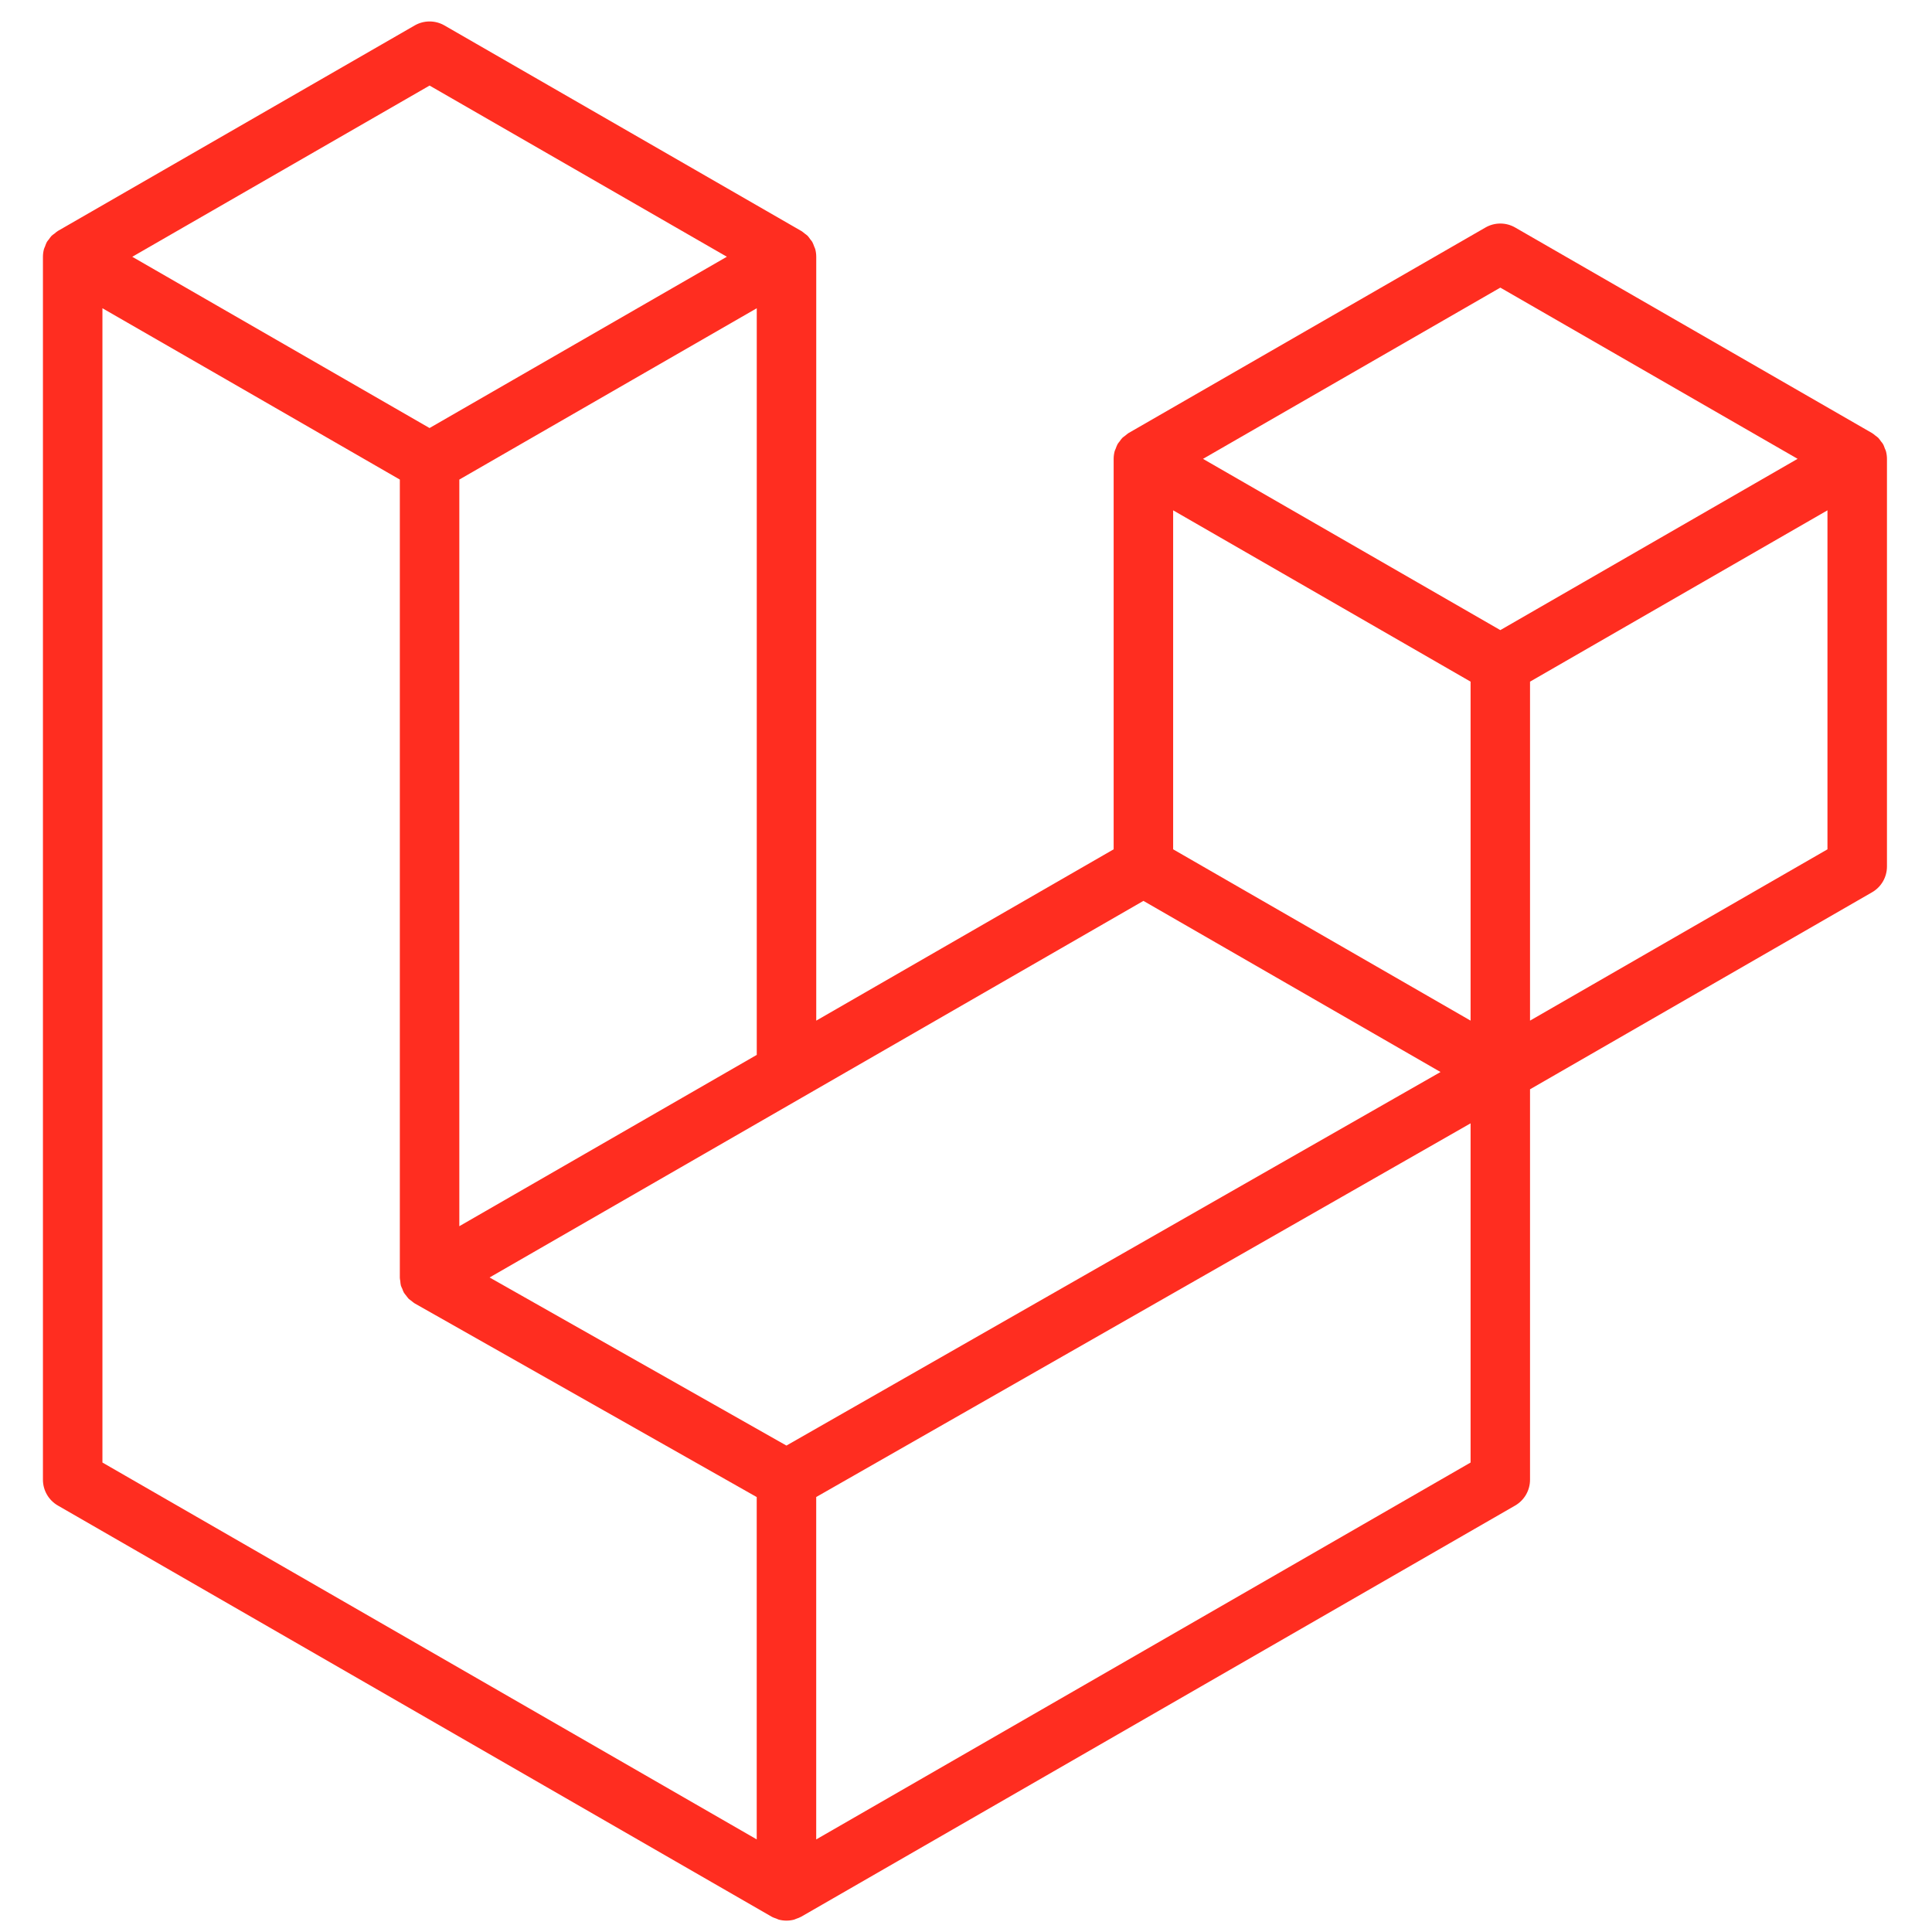
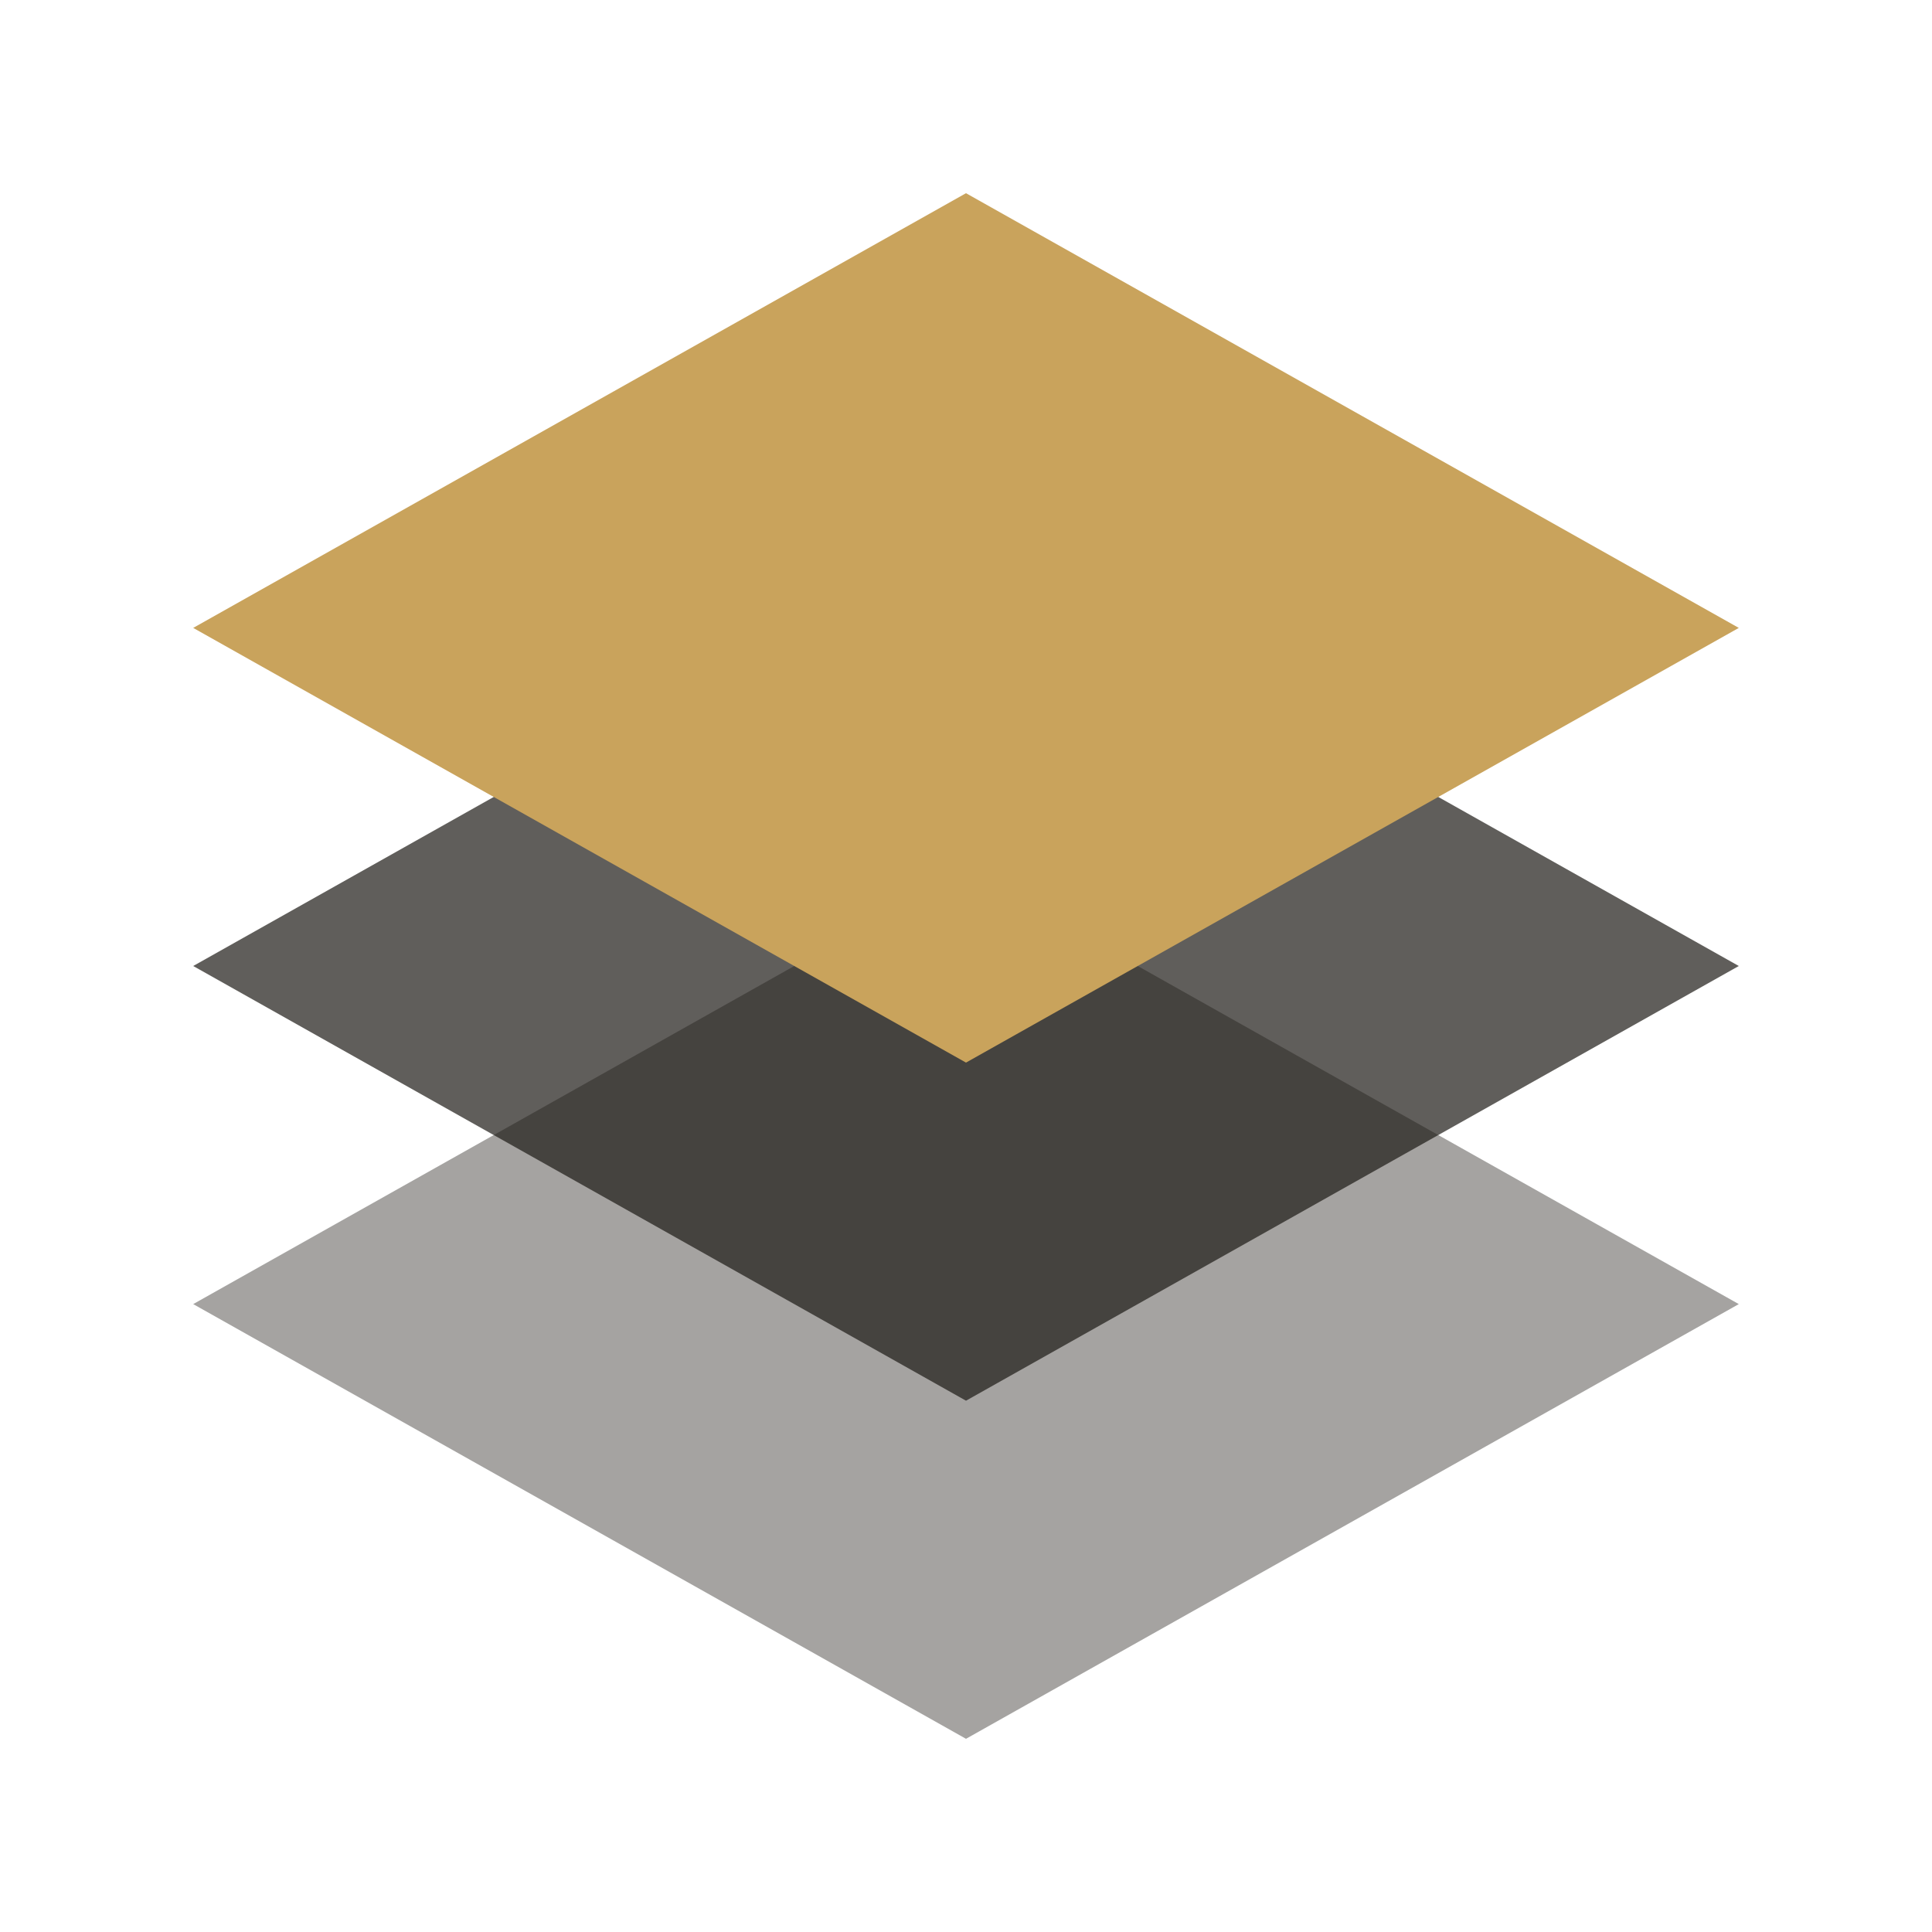
- <svg xmlns="http://www.w3.org/2000/svg" width="166" height="166" viewBox="0 0 166 166" fill="none">
-   <path fill-rule="evenodd" clip-rule="evenodd" d="M162.041 38.759C162.099 38.977 162.129 39.201 162.13 39.426V74.452C162.13 74.902 162.011 75.344 161.786 75.733C161.561 76.122 161.237 76.444 160.847 76.668L131.462 93.594V127.141C131.462 128.054 130.977 128.897 130.186 129.357L68.847 164.683C68.707 164.763 68.554 164.814 68.401 164.868C68.343 164.887 68.289 164.922 68.228 164.938C67.8 165.051 67.349 165.051 66.92 164.938C66.85 164.919 66.786 164.881 66.719 164.855C66.579 164.804 66.432 164.76 66.298 164.683L4.972 129.357C4.583 129.133 4.259 128.81 4.034 128.421C3.808 128.032 3.69 127.591 3.689 127.141L3.689 22.063C3.689 21.834 3.721 21.61 3.779 21.393C3.798 21.32 3.843 21.253 3.868 21.179C3.916 21.045 3.961 20.908 4.031 20.783C4.079 20.7 4.149 20.633 4.206 20.557C4.28 20.454 4.347 20.349 4.433 20.26C4.506 20.186 4.602 20.132 4.685 20.068C4.778 19.992 4.861 19.909 4.966 19.848L35.633 2.185C36.022 1.961 36.462 1.844 36.91 1.844C37.358 1.844 37.798 1.961 38.186 2.185L68.851 19.848H68.857C68.959 19.912 69.045 19.992 69.138 20.065C69.221 20.129 69.313 20.186 69.387 20.257C69.476 20.349 69.54 20.454 69.616 20.557C69.671 20.633 69.744 20.7 69.789 20.783C69.862 20.911 69.904 21.045 69.955 21.179C69.98 21.253 70.025 21.32 70.044 21.396C70.103 21.614 70.133 21.838 70.133 22.063V87.694L95.686 72.974V39.423C95.686 39.2 95.718 38.973 95.775 38.759C95.798 38.683 95.839 38.615 95.865 38.542C95.916 38.408 95.96 38.271 96.031 38.146C96.079 38.063 96.149 37.996 96.203 37.92C96.279 37.818 96.343 37.712 96.433 37.623C96.506 37.549 96.599 37.495 96.681 37.431C96.777 37.355 96.86 37.272 96.962 37.211L127.633 19.548C128.021 19.324 128.461 19.206 128.91 19.206C129.358 19.206 129.798 19.324 130.186 19.548L160.85 37.211C160.959 37.275 161.042 37.355 161.137 37.428C161.217 37.492 161.31 37.549 161.383 37.62C161.473 37.712 161.536 37.818 161.613 37.92C161.67 37.996 161.741 38.063 161.785 38.146C161.859 38.271 161.9 38.408 161.951 38.542C161.98 38.615 162.021 38.683 162.041 38.759ZM157.018 72.974V43.848L146.287 50.028L131.462 58.568V87.694L157.021 72.974H157.018ZM126.354 125.663V96.518L111.771 104.85L70.13 128.626V158.046L126.354 125.663ZM8.801 26.485V125.663L65.018 158.043V128.629L35.649 112L35.64 111.994L35.627 111.988C35.528 111.93 35.445 111.847 35.353 111.777C35.273 111.713 35.18 111.662 35.11 111.592L35.104 111.582C35.021 111.502 34.963 111.403 34.893 111.314C34.829 111.228 34.753 111.154 34.702 111.065L34.699 111.055C34.641 110.96 34.606 110.845 34.565 110.736C34.523 110.64 34.469 110.551 34.443 110.449C34.411 110.328 34.405 110.197 34.392 110.072C34.379 109.976 34.354 109.881 34.354 109.785V109.778V41.205L19.532 32.662L8.801 26.485ZM36.913 7.35L11.364 22.063L36.907 36.777L62.453 22.06L36.907 7.35H36.913ZM50.2 99.174L65.022 90.637V26.485L54.291 32.665L39.466 41.205V105.357L50.2 99.174ZM128.91 24.713L103.363 39.426L128.91 54.14L154.453 39.423L128.91 24.713ZM126.354 58.568L111.529 50.028L100.798 43.848V72.974L115.619 81.511L126.354 87.694V58.568ZM67.571 124.205L105.042 102.803L123.772 92.109L98.245 77.405L68.854 94.334L42.066 109.762L67.571 124.205Z" fill="#FF2D20" />
+ <svg xmlns="http://www.w3.org/2000/svg" width="40" height="40" viewBox="0 0 40 40" fill="none">
+   <polygon points="20,18 36,27 20,36 4,27" fill="#1d1a15" opacity="0.4" />
+   <polygon points="20,11 36,20 20,29 4,20" fill="#1d1a15" opacity="0.7" />
+   <polygon points="20,4 36,13 20,22 4,13" fill="#c9a35c" />
</svg>
